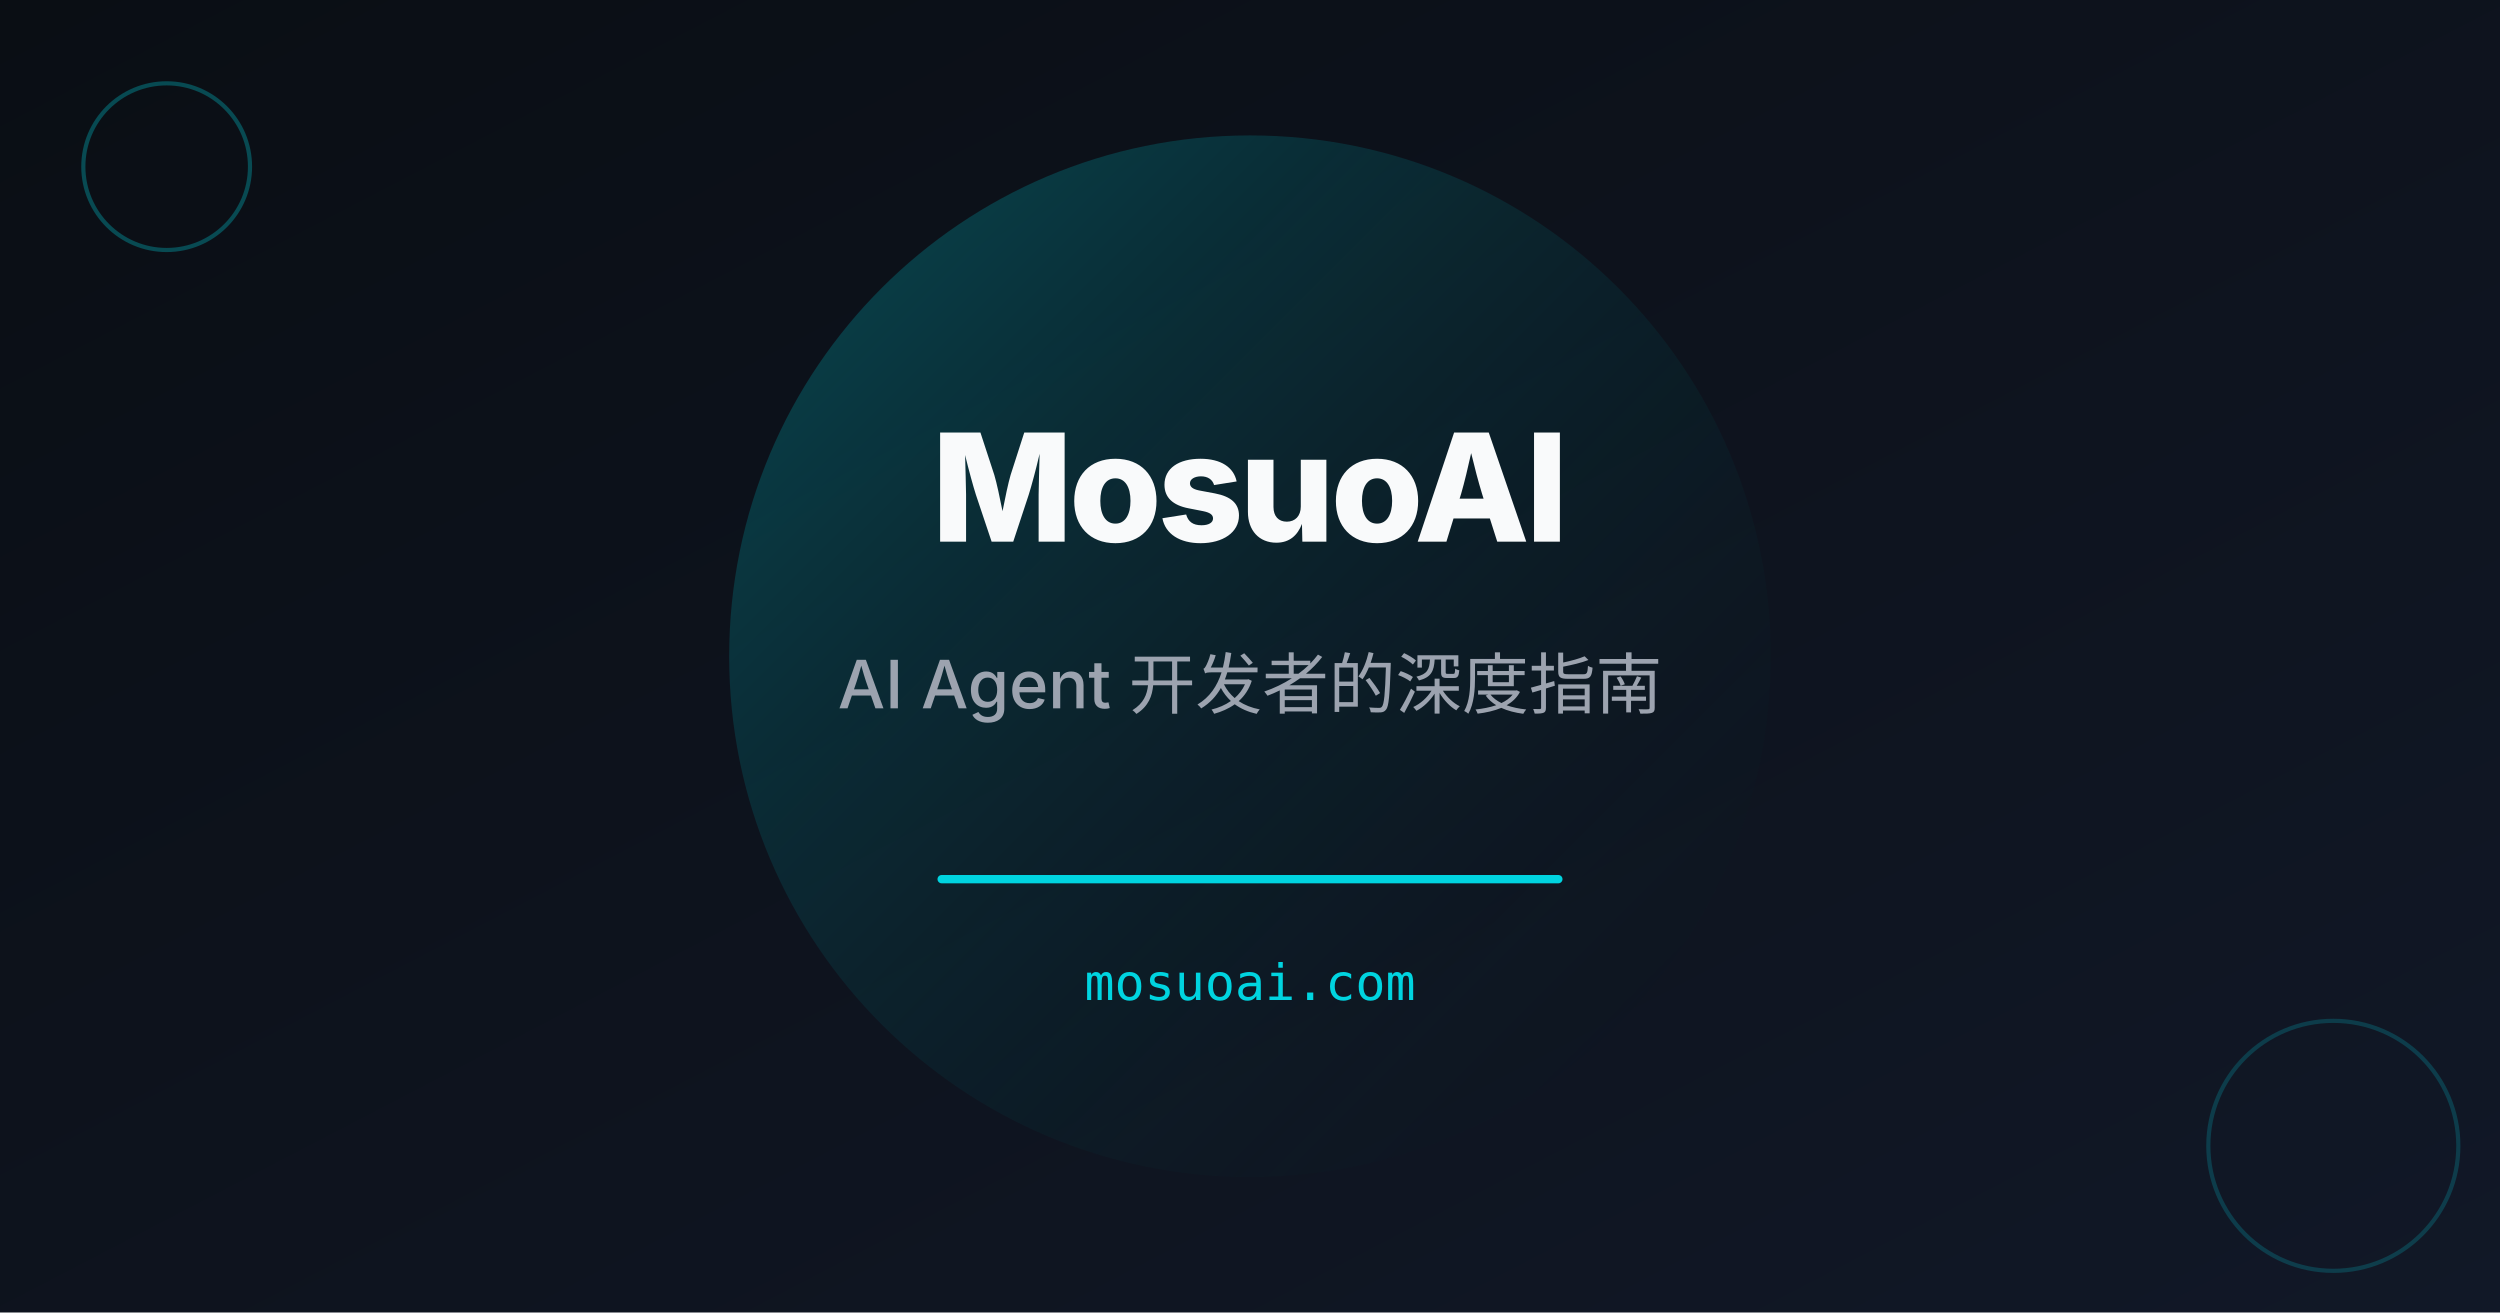
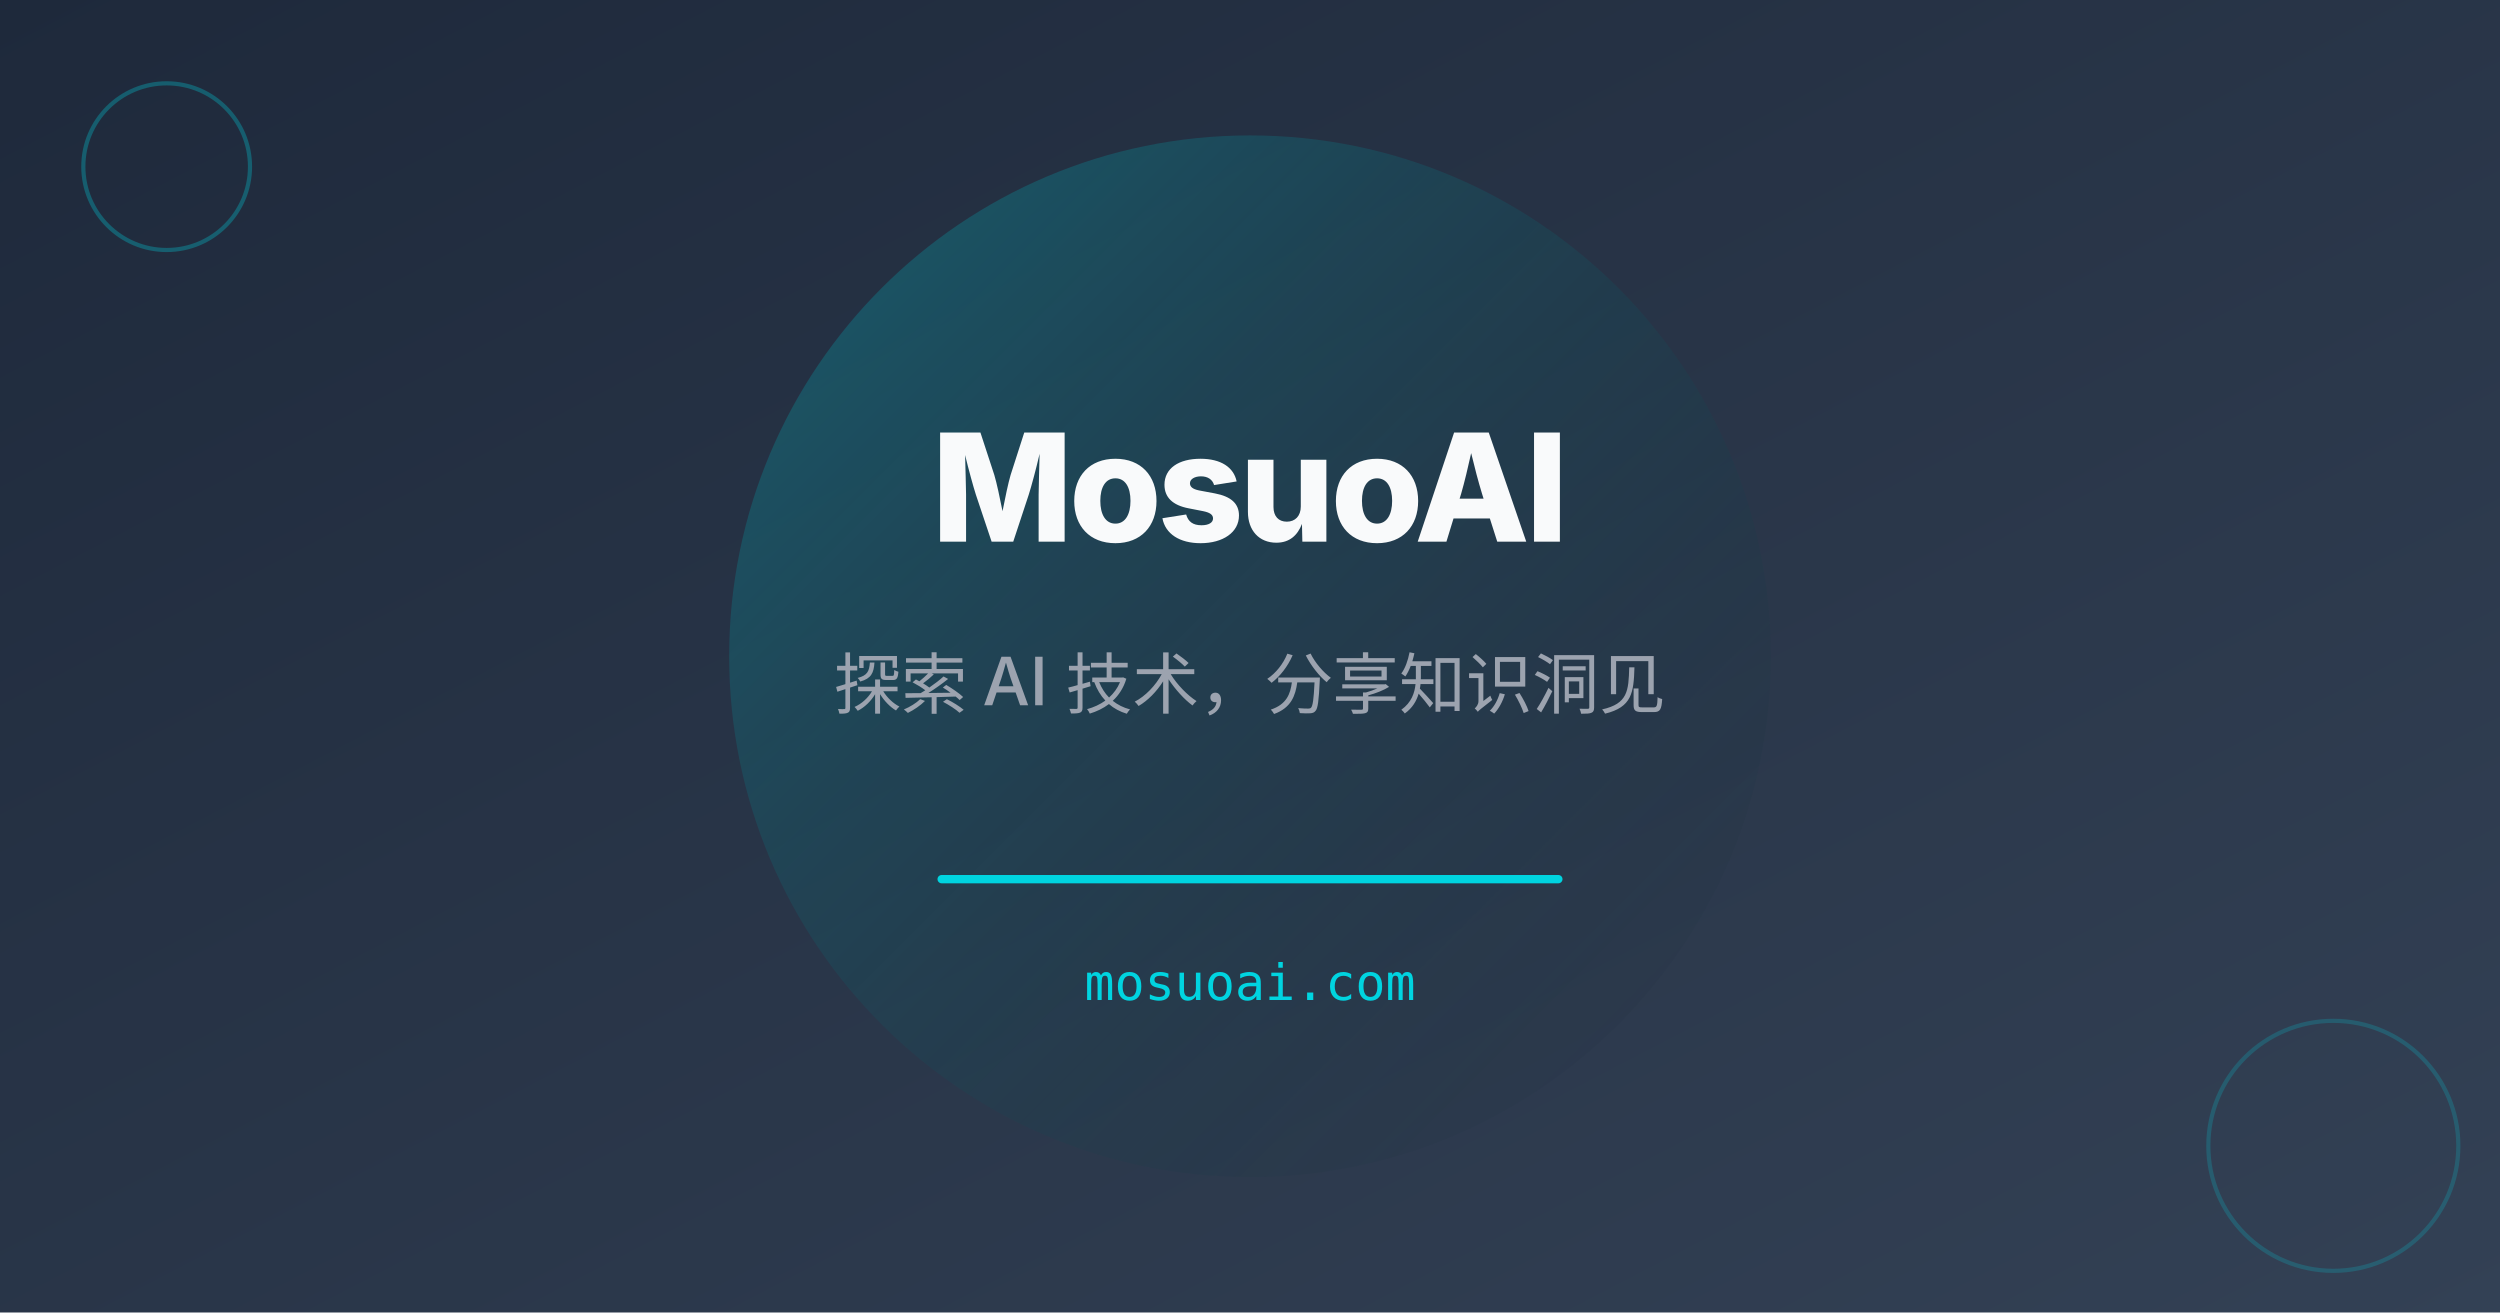
<svg xmlns="http://www.w3.org/2000/svg" width="1200" height="630">
  <defs>
    <linearGradient id="bgGrad" x1="0%" y1="0%" x2="100%" y2="100%">
-       <stop offset="0%" style="stop-color:#0a0e14;stop-opacity:1" />
-       <stop offset="100%" style="stop-color:#111827;stop-opacity:1" />
+       <stop offset="0%" style="stop-color:#1e293b;stop-opacity:1" />
+       <stop offset="100%" style="stop-color:#334155;stop-opacity:1" />
    </linearGradient>
    <linearGradient id="glowGrad" x1="0%" y1="0%" x2="100%" y2="100%">
      <stop offset="0%" style="stop-color:rgba(0,212,224,0.3);stop-opacity:1" />
      <stop offset="100%" style="stop-color:transparent;stop-opacity:1" />
    </linearGradient>
  </defs>
  <rect width="1200" height="630" fill="url(#bgGrad)" />
  <circle cx="600" cy="315" r="250" fill="url(#glowGrad)" />
  <text x="600" y="260" font-family="'Inter', -apple-system, BlinkMacSystemFont, sans-serif" font-size="72" font-weight="800" fill="#f9fafb" text-anchor="middle" letter-spacing="-2">
    MosuoAI
  </text>
  <text x="600" y="340" font-family="'Inter', -apple-system, BlinkMacSystemFont, sans-serif" font-size="32" font-weight="500" fill="#9ca3af" text-anchor="middle">
-     AI Agent 开发者的深度指南
+     探索 AI 技术，分享知识洞见
  </text>
  <rect x="450" y="420" width="300" height="4" rx="2" fill="#00d4e0" />
  <text x="600" y="480" font-family="'JetBrains Mono', monospace" font-size="24" fill="#00d4e0" text-anchor="middle">
    mosuoai.com
  </text>
  <circle cx="80" cy="80" r="40" fill="none" stroke="#00d4e0" stroke-width="2" opacity="0.3" />
  <circle cx="1120" cy="550" r="60" fill="none" stroke="#00d4e0" stroke-width="2" opacity="0.2" />
</svg>
